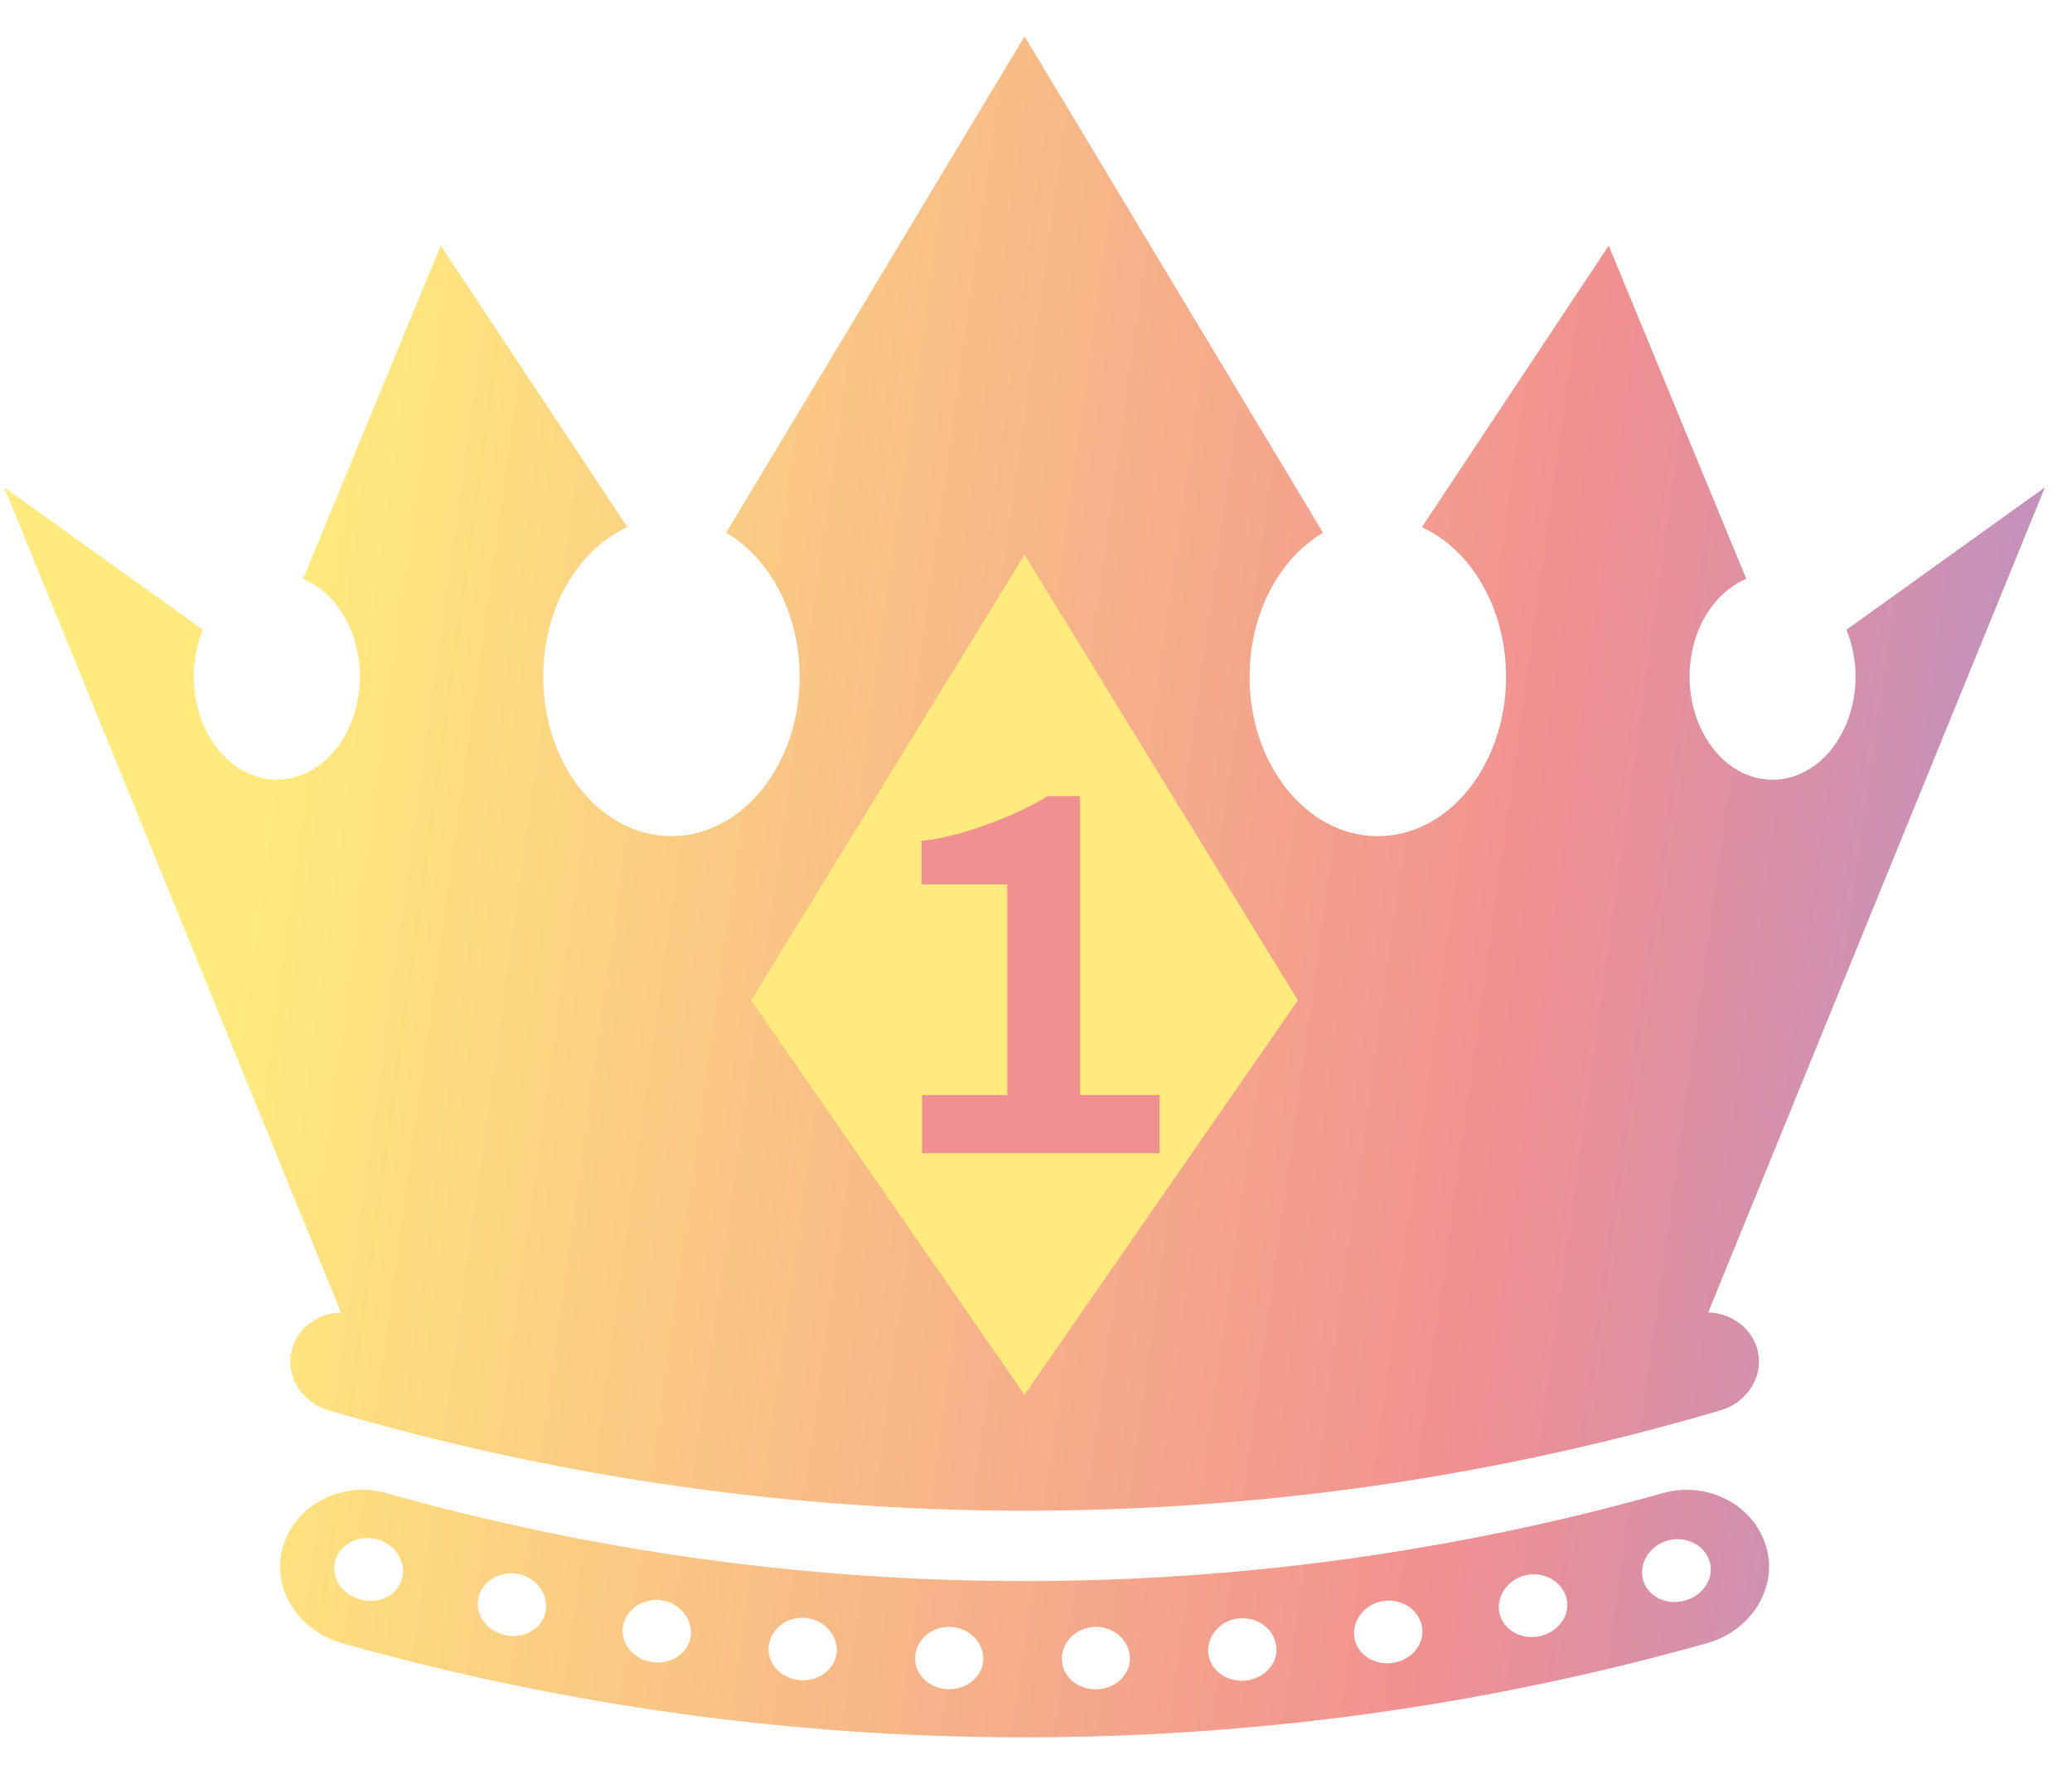
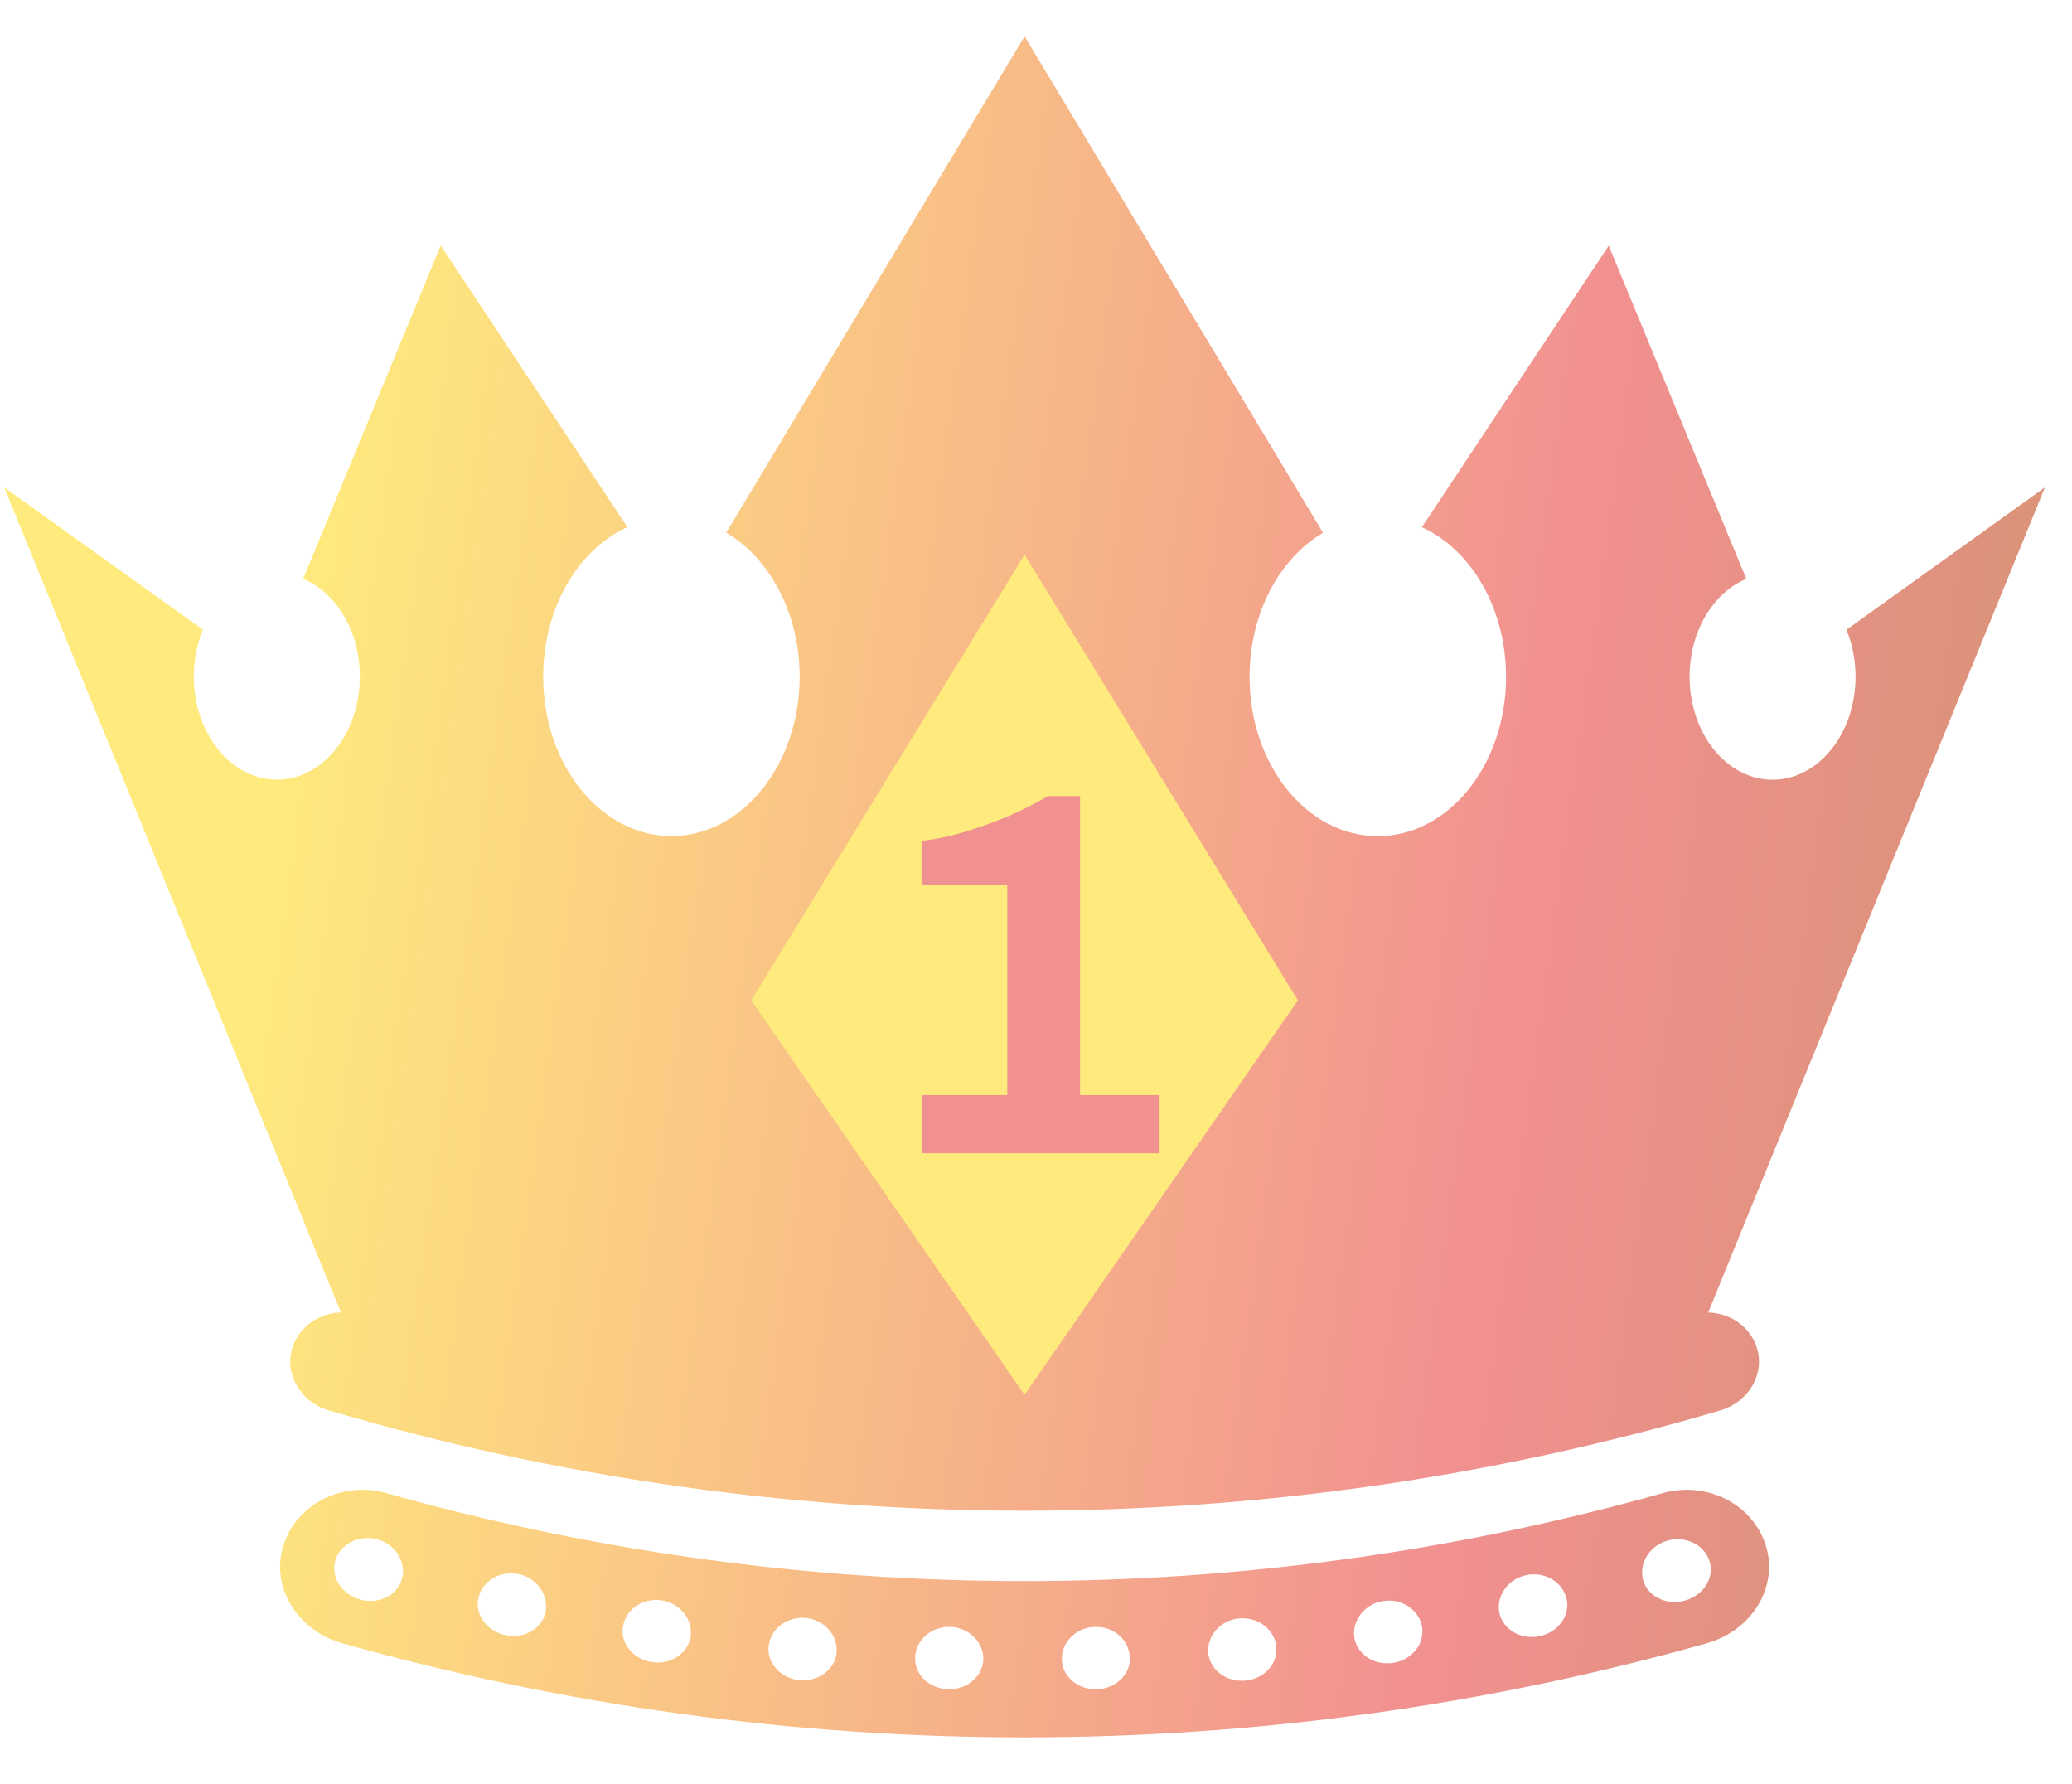
<svg xmlns="http://www.w3.org/2000/svg" width="43" height="37" viewBox="0 0 43 37" fill="none">
  <path d="M34.509 30.979C25.852 33.413 16.674 33.413 8.017 30.979C7.126 30.728 6.178 31.185 5.89 32.036C5.601 32.885 6.142 33.824 7.107 34.095C16.357 36.697 26.169 36.697 35.419 34.095C36.384 33.824 36.925 32.885 36.636 32.036C36.35 31.185 35.401 30.728 34.51 30.979H34.509ZM8.343 32.752C8.272 33.026 8.002 33.216 7.688 33.216C7.617 33.216 7.544 33.207 7.473 33.186C7.274 33.13 7.107 33.003 7.014 32.834C6.932 32.685 6.915 32.52 6.962 32.367C7.05 32.094 7.317 31.911 7.627 31.911C7.695 31.911 7.766 31.92 7.835 31.939C8.206 32.043 8.435 32.407 8.343 32.752L8.343 32.752ZM11.323 33.441C11.266 33.733 10.985 33.944 10.654 33.944C10.597 33.944 10.54 33.937 10.486 33.926C10.288 33.884 10.113 33.766 10.011 33.606C9.921 33.462 9.891 33.297 9.931 33.142C10.004 32.85 10.283 32.643 10.609 32.643C10.663 32.643 10.718 32.65 10.77 32.66C11.143 32.743 11.391 33.093 11.323 33.441H11.323ZM14.334 33.949C14.293 34.26 13.998 34.494 13.651 34.494C13.611 34.494 13.57 34.491 13.53 34.484C13.327 34.454 13.152 34.35 13.039 34.195C12.939 34.058 12.899 33.893 12.93 33.736C12.987 33.422 13.277 33.195 13.62 33.195C13.658 33.195 13.698 33.198 13.736 33.205C14.111 33.263 14.379 33.596 14.334 33.949L14.334 33.949ZM16.671 34.862C16.647 34.862 16.621 34.86 16.598 34.86C16.392 34.842 16.212 34.749 16.09 34.6C15.981 34.468 15.931 34.308 15.953 34.148C15.993 33.817 16.293 33.566 16.65 33.566C16.673 33.566 16.695 33.569 16.718 33.569C17.099 33.603 17.387 33.921 17.363 34.276C17.34 34.605 17.035 34.862 16.671 34.862L16.671 34.862ZM19.703 35.048H19.677C19.472 35.041 19.287 34.96 19.157 34.821C19.041 34.696 18.982 34.538 18.992 34.378C19.011 34.028 19.32 33.754 19.696 33.754H19.72C20.1 33.766 20.41 34.065 20.407 34.422C20.403 34.765 20.086 35.048 19.703 35.048H19.703ZM23.281 34.823C23.149 34.962 22.965 35.043 22.761 35.05H22.738C22.352 35.05 22.036 34.767 22.036 34.42C22.033 34.062 22.343 33.766 22.724 33.754H22.745C23.12 33.754 23.43 34.03 23.449 34.38C23.459 34.54 23.397 34.698 23.281 34.823H23.281ZM26.349 34.61C26.226 34.758 26.046 34.851 25.841 34.869C25.817 34.872 25.794 34.872 25.767 34.872C25.401 34.872 25.096 34.612 25.075 34.283C25.051 33.928 25.34 33.61 25.72 33.578C25.741 33.576 25.765 33.576 25.789 33.576C26.148 33.576 26.448 33.826 26.486 34.158C26.505 34.318 26.458 34.477 26.349 34.61H26.349ZM29.4 34.211C29.287 34.366 29.112 34.471 28.908 34.501C28.868 34.508 28.828 34.51 28.788 34.51C28.44 34.51 28.145 34.276 28.105 33.963C28.06 33.61 28.329 33.276 28.707 33.218C28.745 33.214 28.783 33.209 28.821 33.209C29.164 33.209 29.454 33.436 29.511 33.749C29.539 33.91 29.499 34.072 29.4 34.211H29.4ZM32.43 33.627C32.326 33.787 32.153 33.905 31.955 33.947C31.898 33.958 31.844 33.965 31.787 33.965C31.456 33.965 31.175 33.752 31.116 33.46C31.047 33.109 31.298 32.759 31.674 32.681C31.725 32.669 31.78 32.664 31.832 32.664C32.158 32.664 32.437 32.871 32.51 33.163C32.548 33.318 32.52 33.483 32.43 33.627L32.43 33.627ZM35.426 32.857C35.334 33.024 35.166 33.154 34.968 33.209C34.897 33.228 34.826 33.239 34.753 33.239C34.438 33.239 34.169 33.049 34.098 32.776C34.008 32.43 34.238 32.066 34.609 31.964C34.675 31.945 34.746 31.936 34.814 31.936C35.126 31.936 35.391 32.119 35.478 32.393C35.526 32.544 35.509 32.711 35.426 32.857L35.426 32.857ZM6.074 27.946C5.889 28.488 6.225 29.087 6.825 29.263C16.243 32.038 26.285 32.038 35.702 29.263C36.303 29.087 36.638 28.488 36.454 27.946C36.31 27.514 35.896 27.241 35.45 27.232L42.438 10.112L38.319 13.066C38.439 13.359 38.508 13.69 38.508 14.04C38.508 15.22 37.737 16.178 36.785 16.178C35.835 16.178 35.064 15.22 35.064 14.04C35.064 13.097 35.556 12.294 36.241 12.011L33.386 5.097L29.508 10.938C30.527 11.402 31.255 12.617 31.255 14.043C31.255 15.868 30.064 17.349 28.593 17.349C27.123 17.349 25.932 15.87 25.932 14.043C25.932 12.723 26.556 11.583 27.457 11.054L21.263 0.754L15.071 11.052C15.971 11.58 16.595 12.721 16.595 14.04C16.595 15.865 15.404 17.347 13.934 17.347C12.464 17.347 11.273 15.868 11.273 14.04C11.273 12.614 11.999 11.399 13.02 10.936L9.146 5.095L6.291 12.009C6.974 12.292 7.468 13.094 7.468 14.038C7.468 15.218 6.698 16.176 5.745 16.176C4.795 16.176 4.022 15.218 4.022 14.038C4.022 13.688 4.091 13.356 4.211 13.064L0.087 10.112L7.076 27.232C6.629 27.243 6.218 27.514 6.074 27.946L6.074 27.946Z" fill="url(#paint0_linear_3208_821)" />
  <path d="M15.589 20.755L21.262 11.508L26.935 20.755L21.262 28.939L15.589 20.755Z" fill="#FFEA7D" />
  <path d="M19.135 23.928V22.72H20.904V18.351H19.125V17.445C19.362 17.424 19.635 17.37 19.944 17.283C20.261 17.19 20.577 17.078 20.893 16.949C21.21 16.812 21.494 16.669 21.746 16.518H22.415V22.72H24.065V23.928H19.135Z" fill="#F19090" />
  <defs>
    <linearGradient id="paint0_linear_3208_821" x1="5.333" y1="18.4" x2="54.63" y2="25.243" gradientUnits="userSpaceOnUse">
      <stop stop-color="#FFEA7D" />
      <stop offset="0.527" stop-color="#F19090" />
-       <stop offset="1" stop-color="#7D92FF" />
+       <stop offset="1" stop-color="#ba9756" />
    </linearGradient>
  </defs>
</svg>
